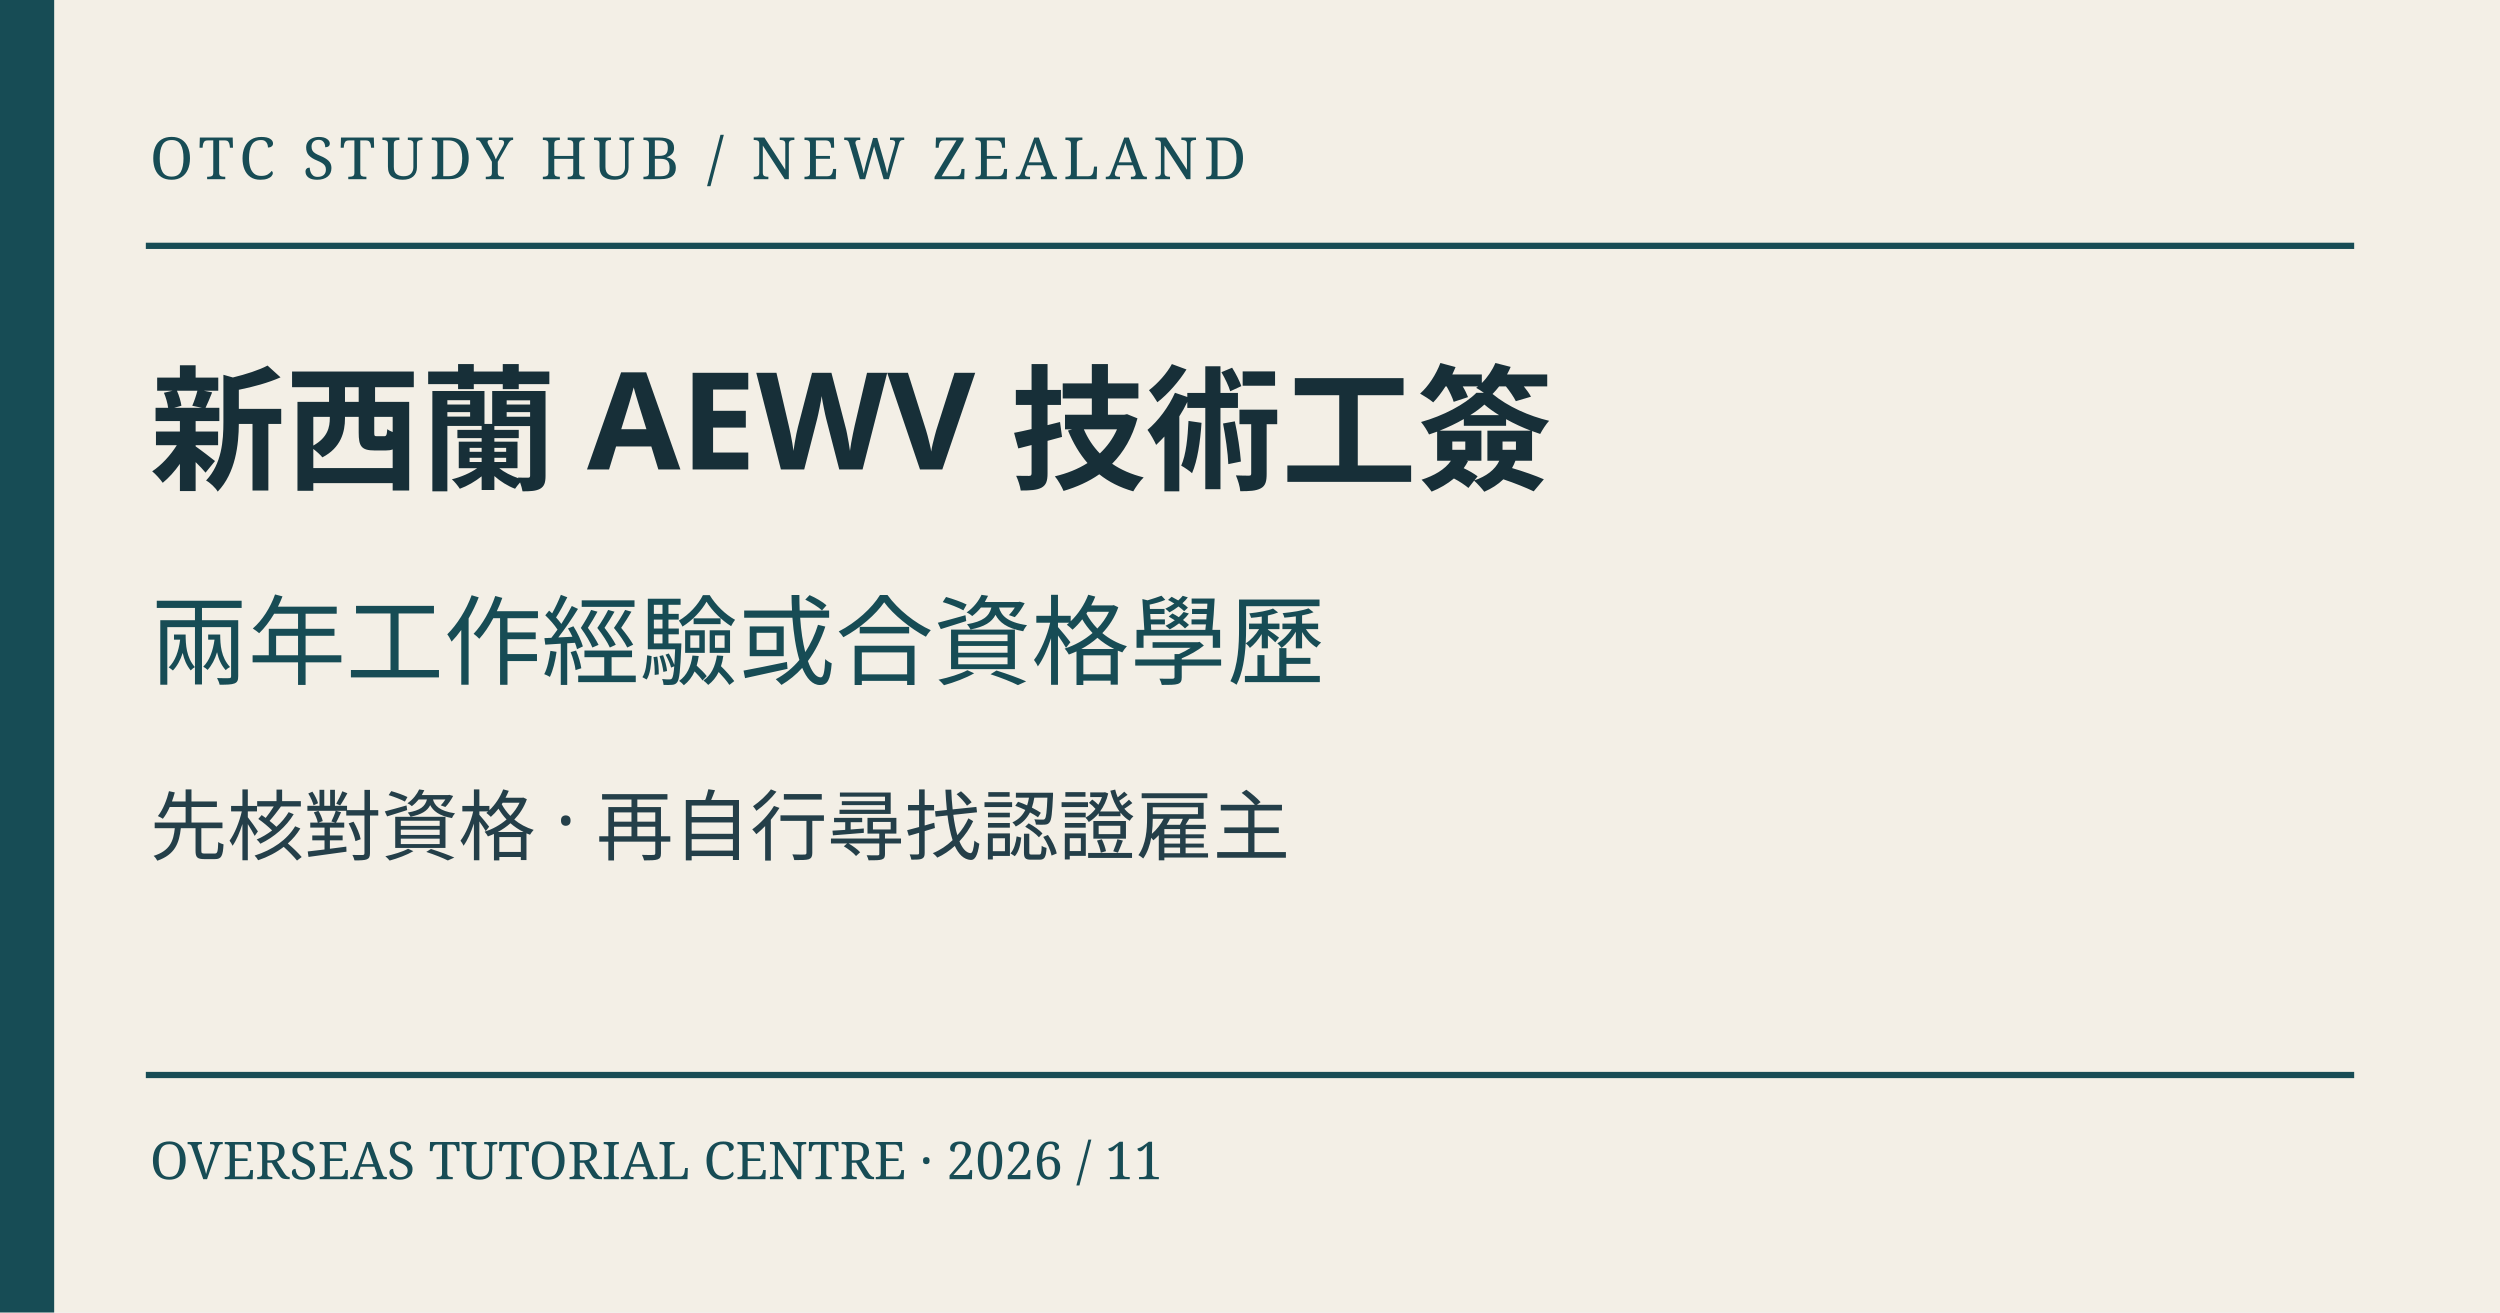
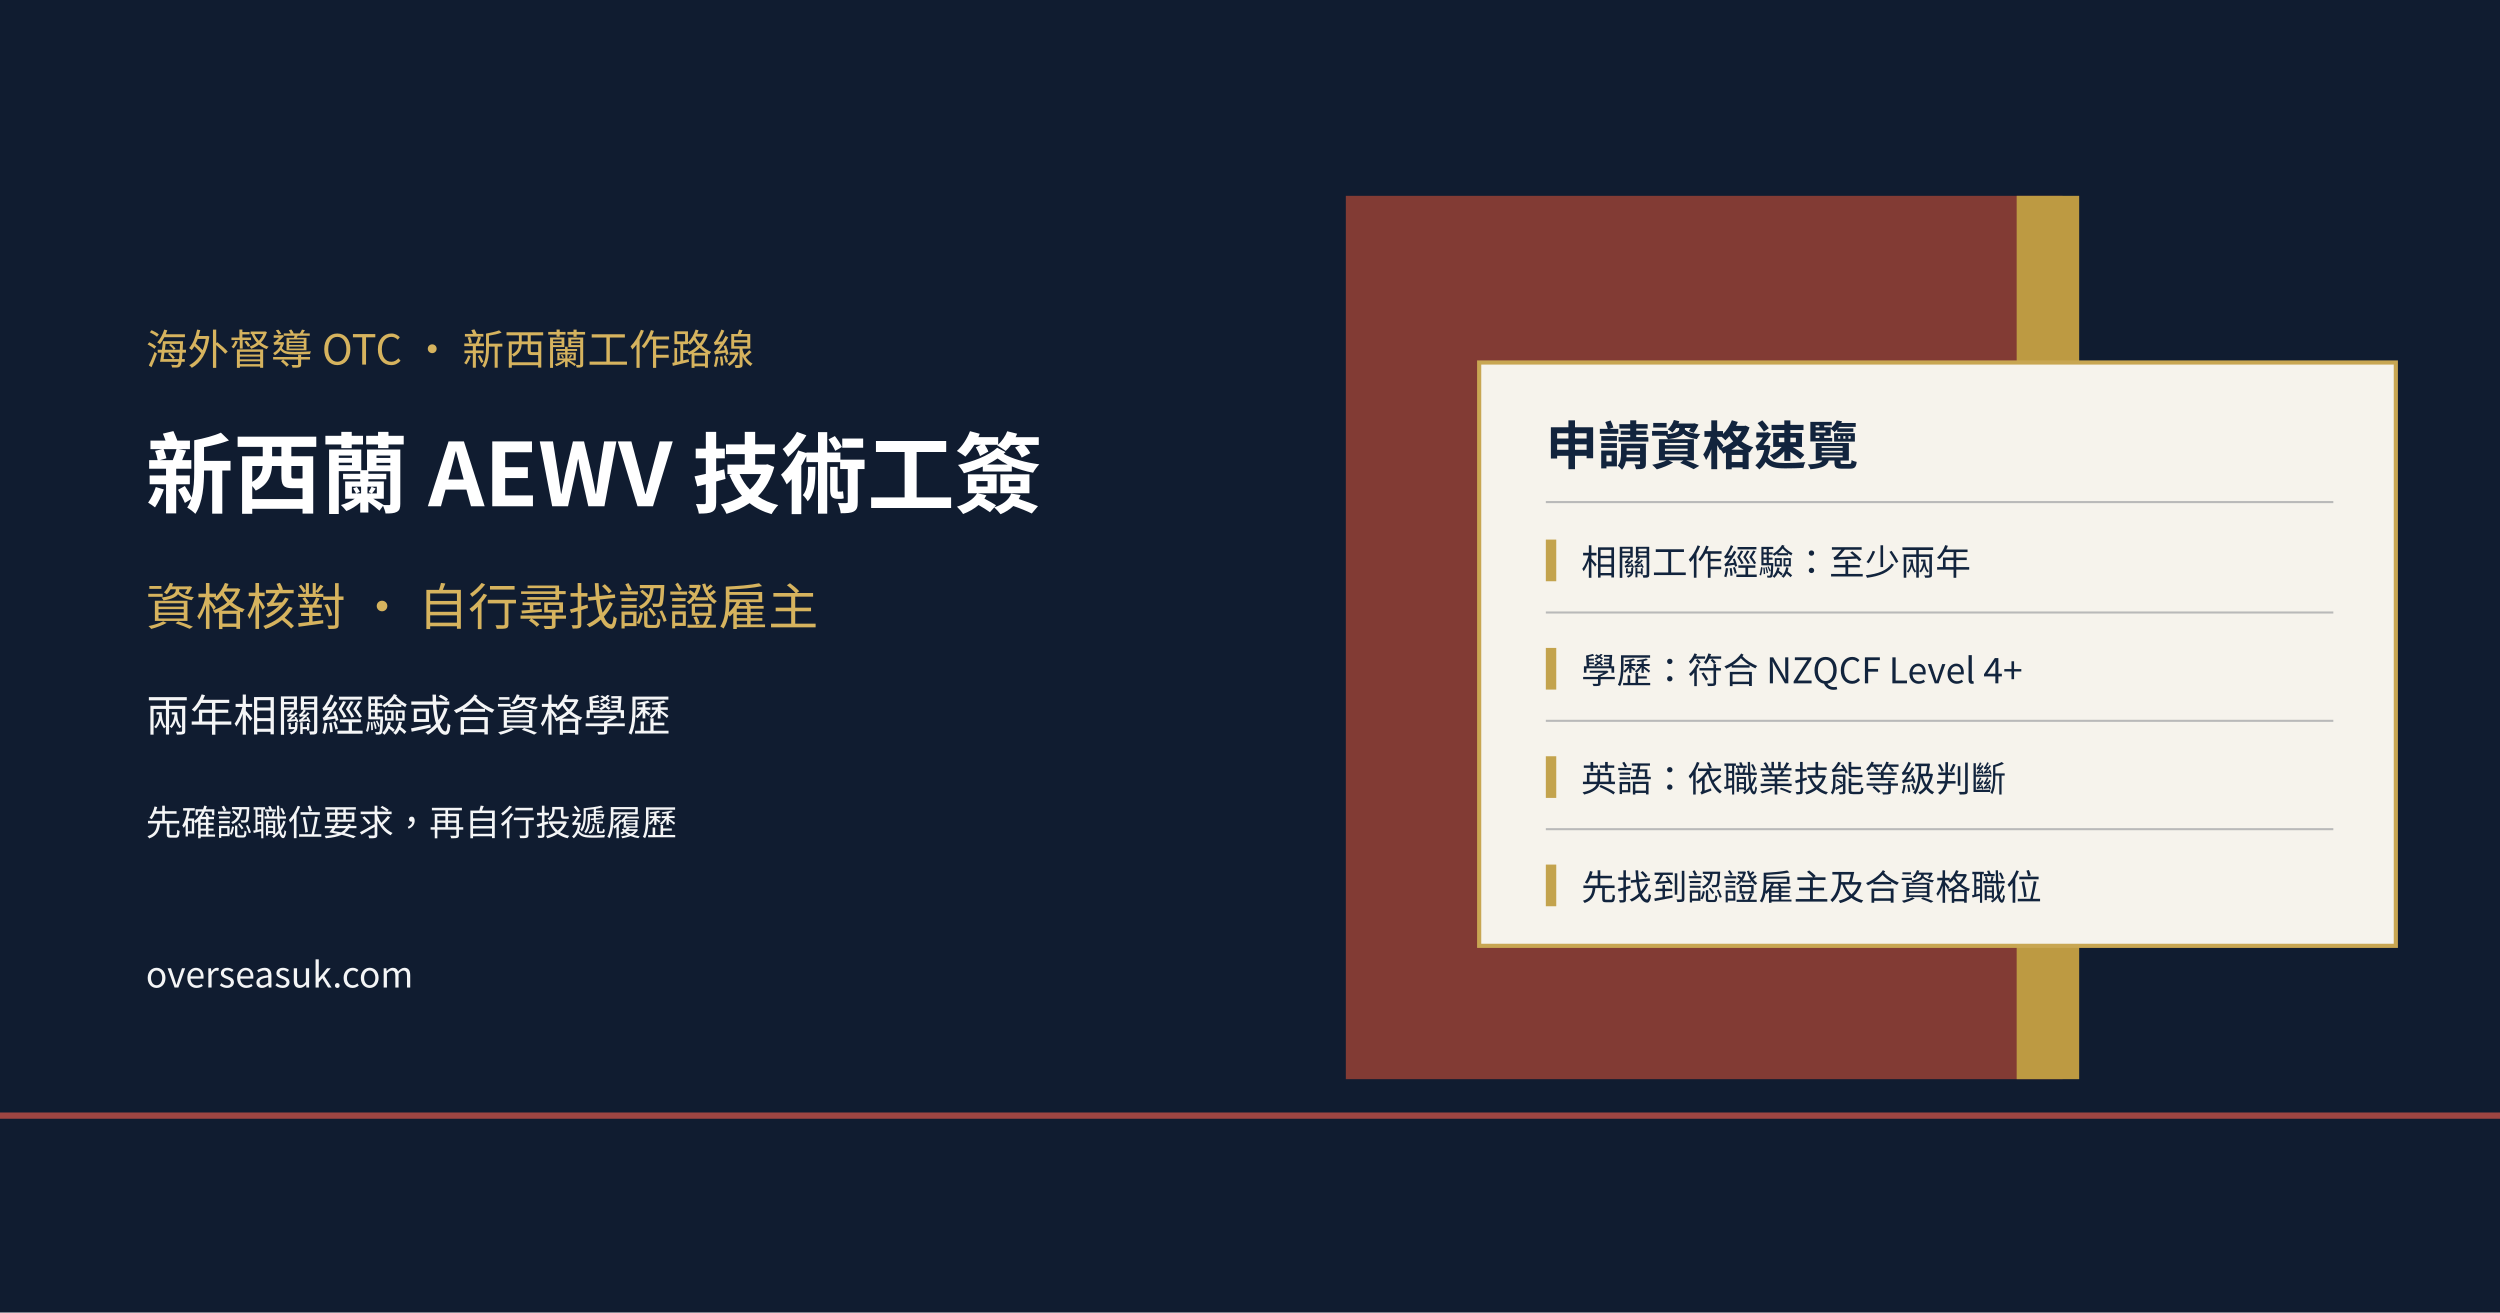
<svg xmlns="http://www.w3.org/2000/svg" width="1200" height="630" viewBox="0 0 1200 630">
-   <rect width="1200" height="630" fill="#f3efe6" />
-   <rect x="0" y="0" width="26" height="630" fill="#174c55" />
-   <path d="M70 118H1130M70 516H1130" stroke="#174c55" stroke-width="3" />
-   <text x="72" y="86" font-family="Georgia,serif" font-size="28" fill="#174c55" letter-spacing="3">OTC STUDY HUB  /  NEW ZEALAND</text>
-   <text x="72" y="230" font-family="sans-serif" font-weight="bold" font-size="65" fill="#172f38">新西蘭 AEWV 技術工簽</text>
-   <text x="72" y="325" font-family="sans-serif" font-size="47" fill="#174c55">兩年工作經驗或合資格學歷</text>
-   <text x="72" y="410" font-family="sans-serif" font-size="37" fill="#243f49">先核對資格 · 再自行尋找認證雇主</text>
-   <text x="72" y="566" font-family="Georgia,serif" font-size="25" fill="#174c55">OVERSEAS TUTORIAL CENTRE   ·   2026 / 11</text>
+   <rect width="1200" height="630" fill="#101c30" />
+   <rect x="646" y="94" width="344" height="424" fill="#823b34" />
+   <rect x="968" y="94" width="30" height="424" fill="#bd9a42" />
+   <rect x="710" y="174" width="440" height="280" fill="#f6f3ec" stroke="#c8a652" stroke-width="2" />
+   <g font-family="Noto Sans CJK TC, Noto Sans, sans-serif">
+     <text x="70" y="175" font-size="20" fill="#d6b35e">海外督導 OTC · 新西蘭工作路線</text>
+     <text x="70" y="243" font-size="42" font-weight="bold" fill="#fff">新西蘭 AEWV 技術工簽</text>
+     <text x="70" y="300" font-size="24" fill="#d6b35e">資格核對 · 自行尋找認證雇主</text>
+     <text x="70" y="351" font-size="21" fill="#f4f5f6">兩年相關經驗或合資格學歷</text>
+     <text x="70" y="401" font-size="17" fill="#f4f5f6">先確認職位要求，再自行投遞履歷</text>
+     <text x="70" y="474" font-size="17" fill="#f4f5f6">overseasuk.com</text>
+     <text x="742" y="223" font-size="25" font-weight="bold" fill="#12243d">申請資格速覽</text>
+     <path d="M742 241H1120 M742 294H1120 M742 346H1120 M742 398H1120" stroke="#b9b9b9" stroke-width="1" />
+     <g fill="#12243d" font-size="17">
+       <text x="759" y="276">相關工作經驗：至少兩年</text>
+       <text x="759" y="328">學歷：符合 NZQCF Level 4+</text>
+       <text x="759" y="380">英語：依職業技能等級判斷</text>
+       <text x="759" y="432">先找到認證雇主及合資格職位</text>
+     </g>
+     <g fill="#c3a34d">
+       <rect x="742" y="259" width="5" height="20" />
+       <rect x="742" y="311" width="5" height="20" />
+       <rect x="742" y="363" width="5" height="20" />
+       <rect x="742" y="415" width="5" height="20" />
+     </g>
+   </g>
+   <rect y="534" width="1200" height="3" fill="#9e4542" />
</svg>
